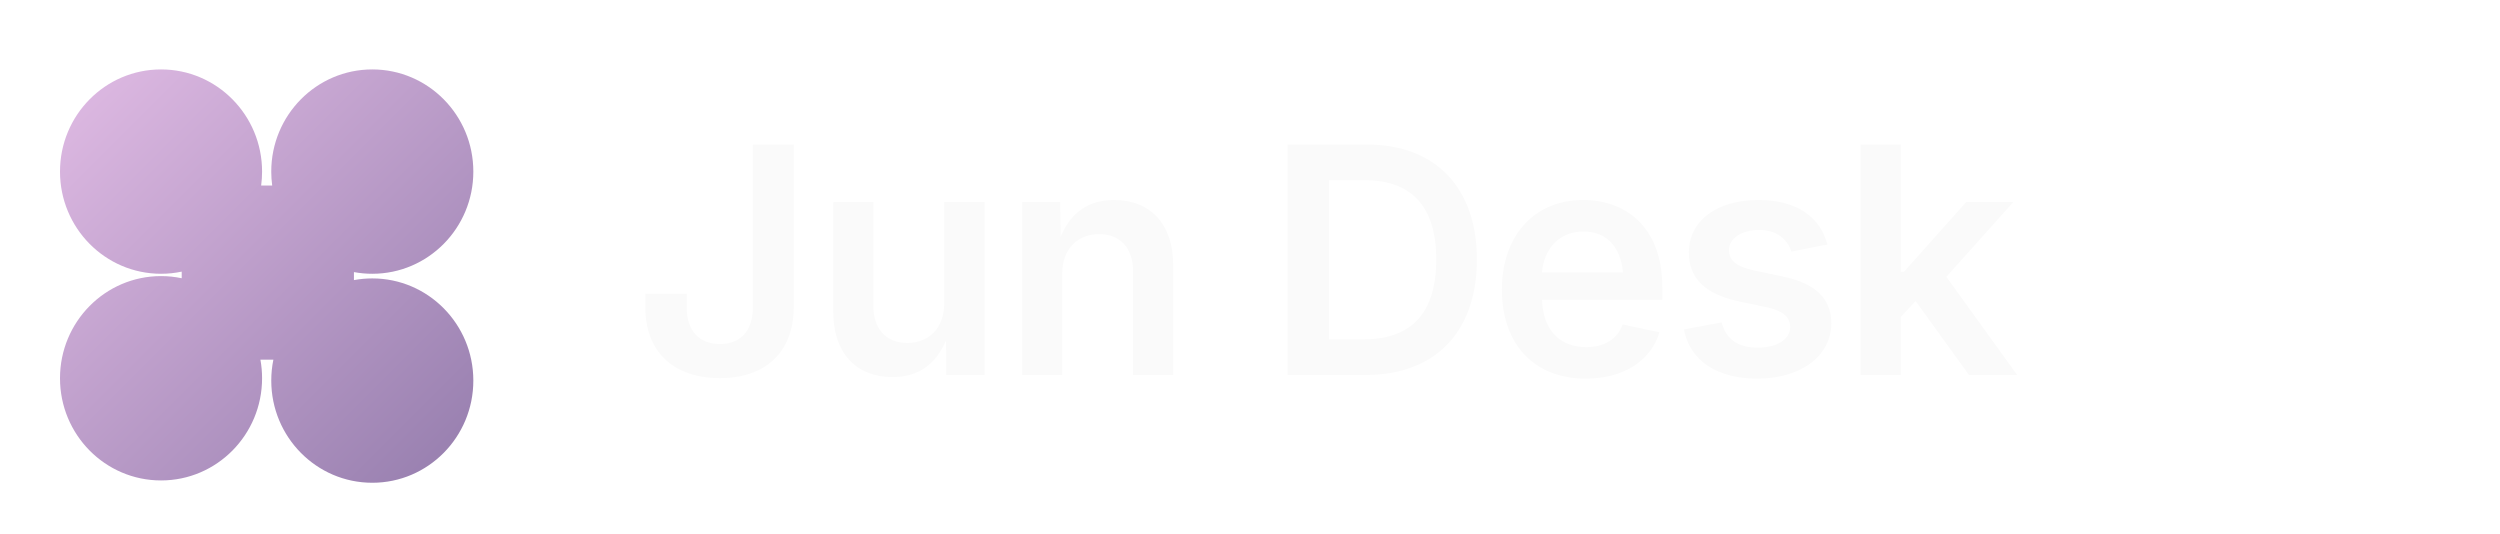
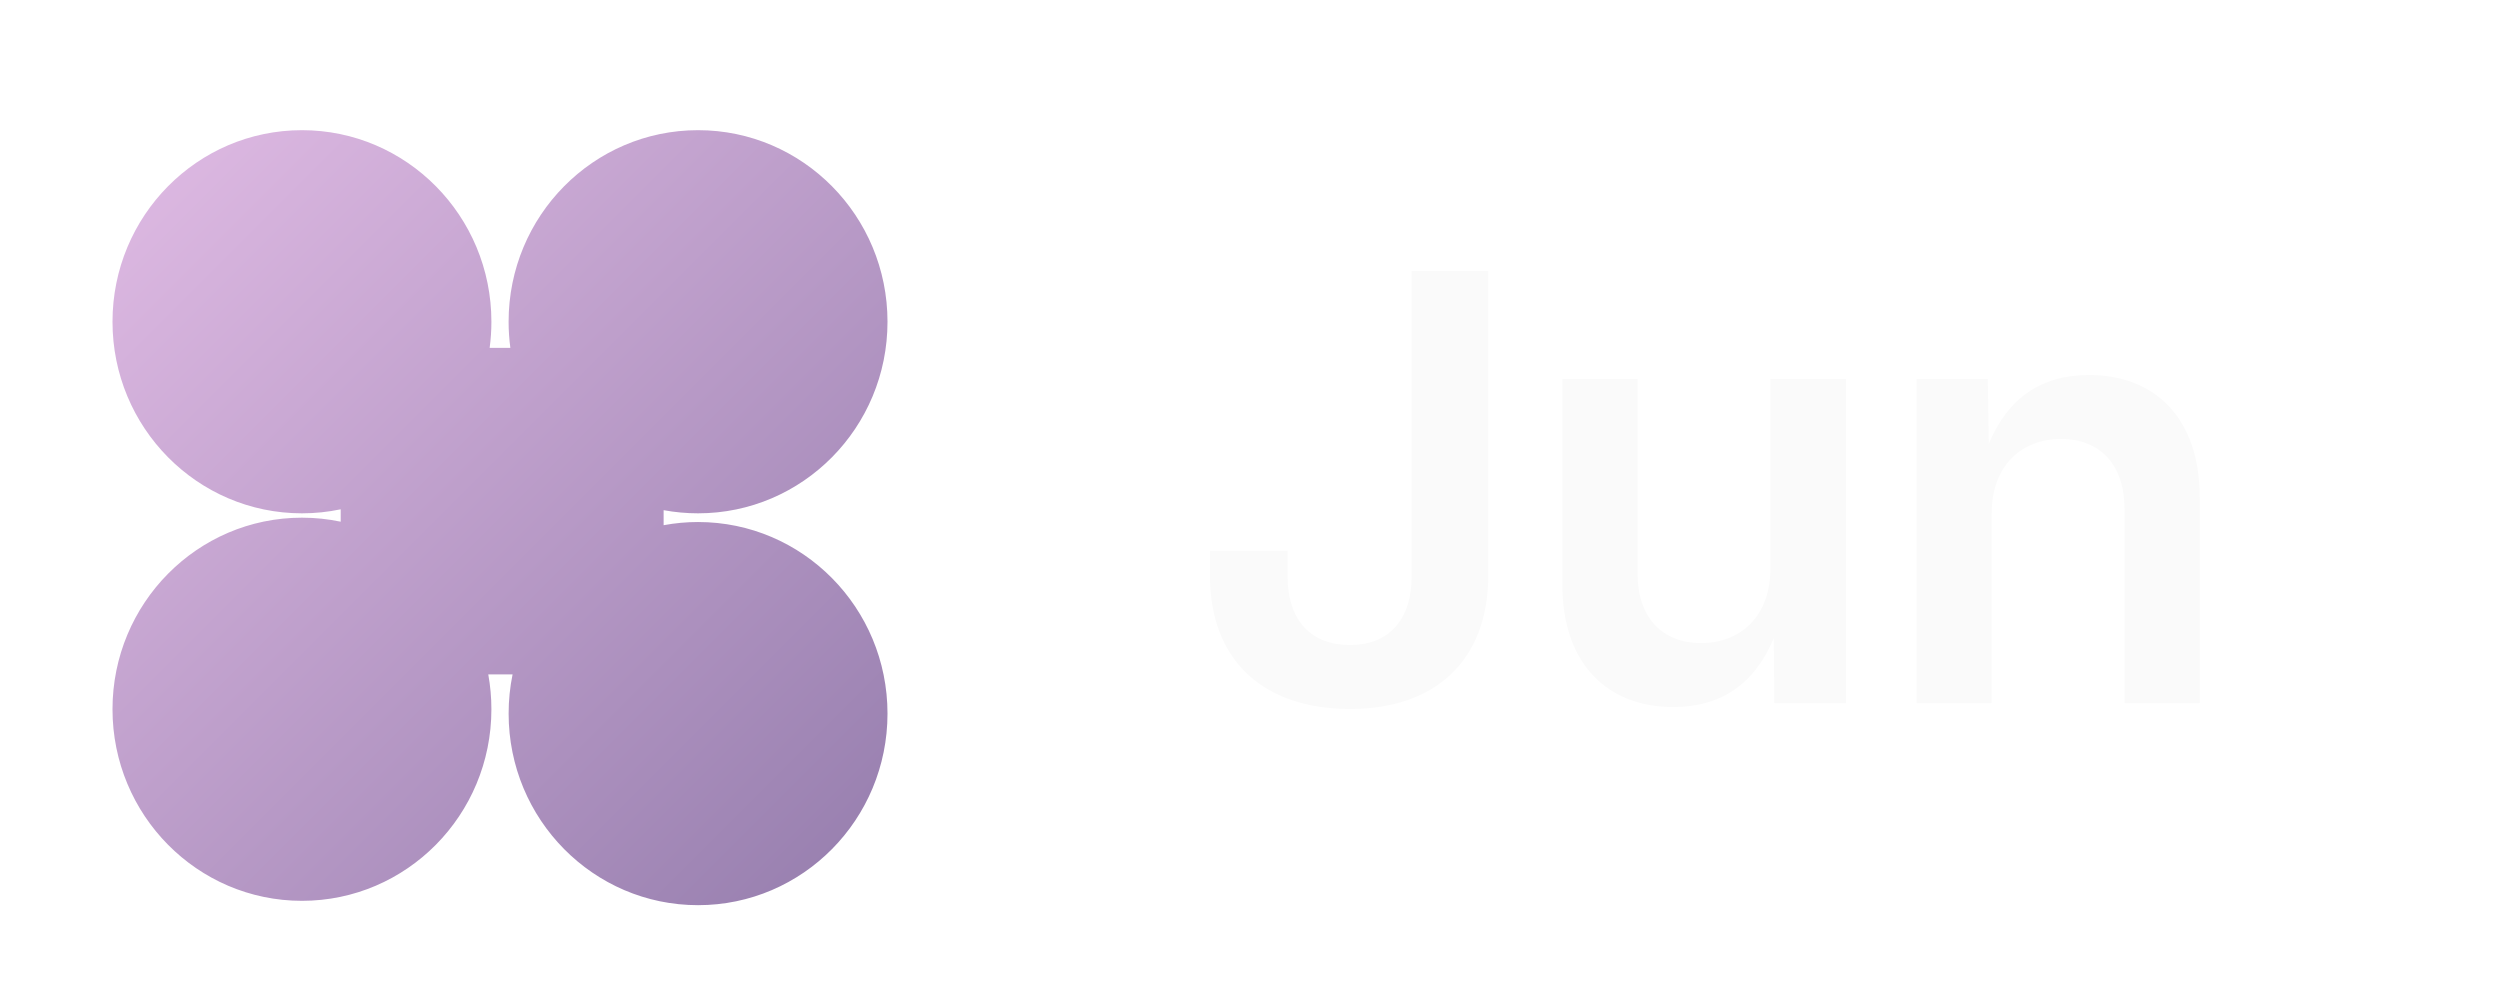
- <svg xmlns="http://www.w3.org/2000/svg" width="150" height="32" viewBox="0 0 150 32" fill="none">
+ <svg xmlns="http://www.w3.org/2000/svg" width="80" height="32" viewBox="0 0 80 32" fill="none">
  <g transform="scale(0.8)">
    <defs>
      <linearGradient id="jun-dark" x1="0%" y1="0%" x2="100%" y2="100%">
        <stop stop-color="#E0BBE4" />
        <stop offset="100%" stop-color="#957DAD" />
      </linearGradient>
    </defs>
    <path d="M 13.628 20.868 C 13.128 20.763 12.609 20.707 12.078 20.707 C 7.893 20.707 4.5 24.138 4.5 28.37 C 4.5 32.602 7.893 36.033 12.078 36.033 C 16.263 36.033 19.656 32.602 19.656 28.37 C 19.656 27.894 19.613 27.429 19.531 26.977 L 20.503 26.977 C 20.399 27.483 20.345 28.007 20.345 28.544 C 20.345 32.776 23.737 36.207 27.922 36.207 C 32.107 36.207 35.5 32.776 35.5 28.544 C 35.5 24.312 32.107 20.881 27.922 20.881 C 27.46 20.881 26.999 20.923 26.545 21.008 L 26.545 20.407 C 26.999 20.491 27.46 20.533 27.922 20.533 C 32.107 20.533 35.5 17.102 35.5 12.87 C 35.5 8.638 32.107 5.207 27.922 5.207 C 23.737 5.207 20.344 8.638 20.344 12.87 C 20.344 13.219 20.368 13.569 20.414 13.915 L 19.586 13.915 C 19.632 13.574 19.656 13.225 19.656 12.87 C 19.656 8.638 16.263 5.207 12.078 5.207 C 7.893 5.207 4.5 8.638 4.5 12.87 C 4.5 17.102 7.893 20.533 12.078 20.533 C 12.609 20.533 13.128 20.478 13.628 20.372 Z" fill="url(#jun-dark)" />
  </g>
-   <text x="38" y="22.5" font-family="Inter, -apple-system, Segoe UI, Helvetica, Arial, sans-serif" font-size="19" font-weight="600" letter-spacing="-0.3" fill="#FAFAFA">Jun Desk</text>
+   <text x="38" y="22.5" font-family="Inter, -apple-system, Segoe UI, Helvetica, Arial, sans-serif" font-size="19" font-weight="600" letter-spacing="-0.3" fill="#FAFAFA">Jun</text>
</svg>
